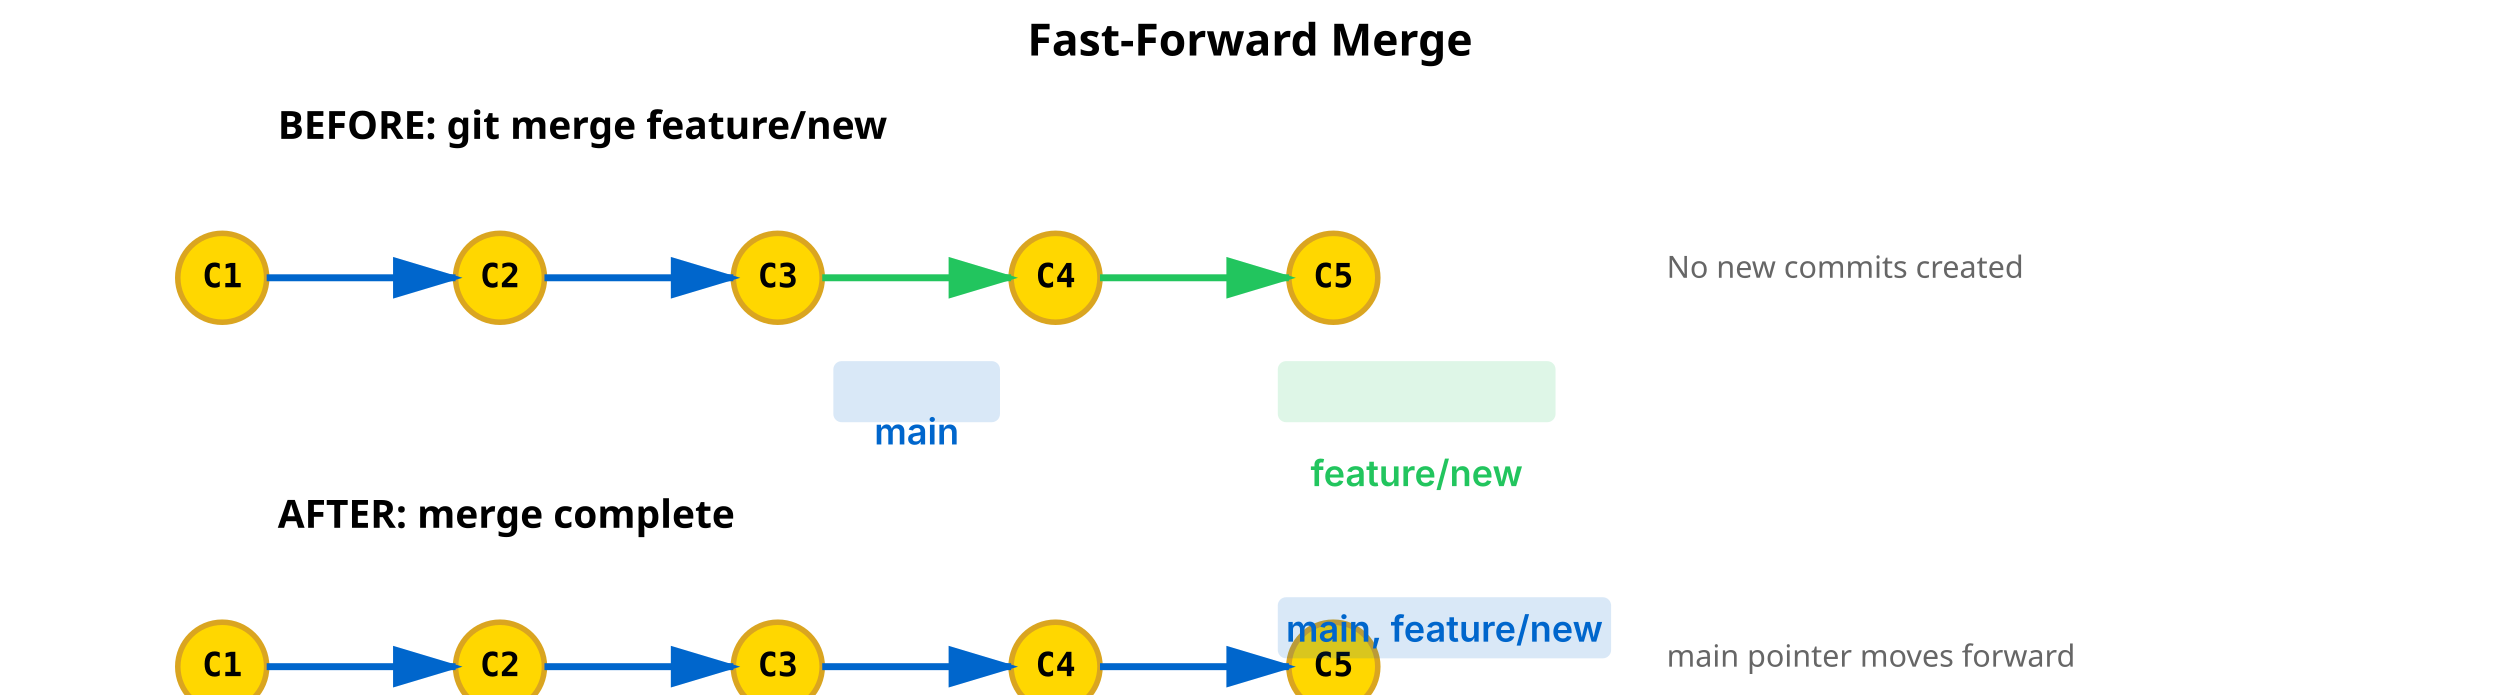
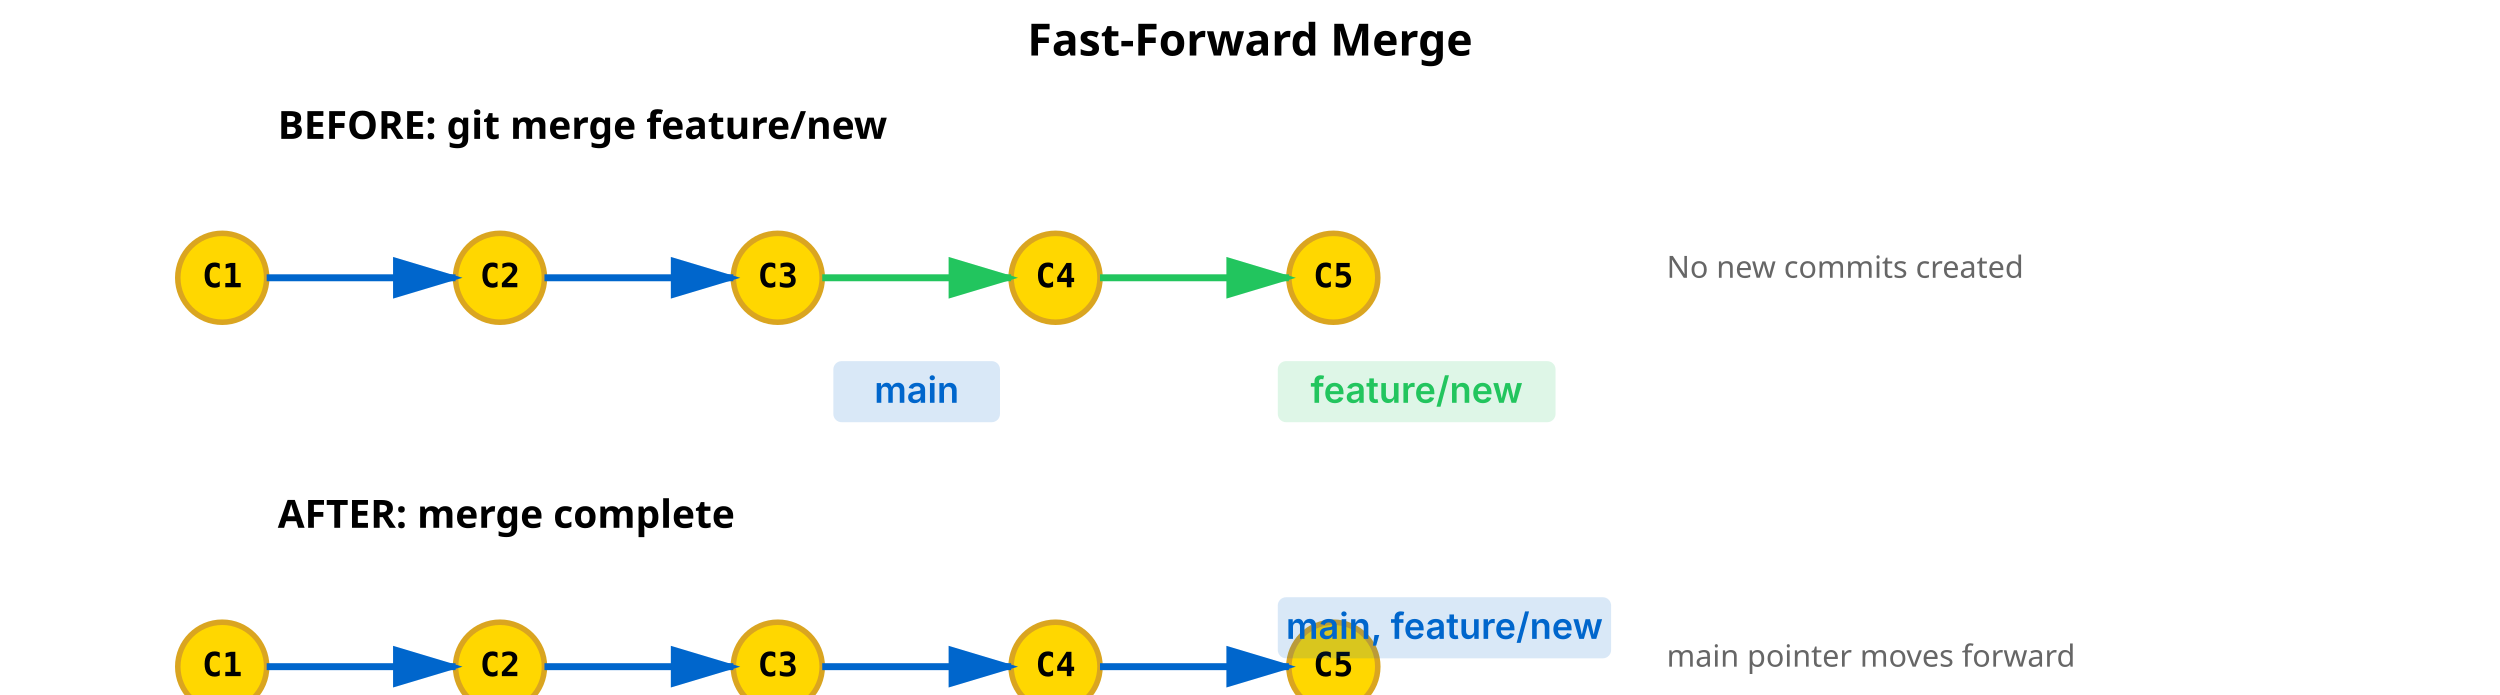
<svg xmlns="http://www.w3.org/2000/svg" viewBox="0 0 900 250">
  <defs>
    <style>
      .commit-circle { fill: #FFD700; stroke: #DAA520; stroke-width: 2; }
      .commit-text { font-family: monospace; font-size: 12px; text-anchor: middle; dominant-baseline: middle; font-weight: bold; }
      .branch-label { font-family: -apple-system, BlinkMacSystemFont, 'Segoe UI', sans-serif; font-size: 13px; font-weight: 600; }
      .branch-main { fill: #0066CC; }
      .branch-feature { fill: #22C55E; }
      .arrow { stroke: #999; stroke-width: 2; fill: none; }
      .arrow-main { stroke: #0066CC; stroke-width: 2.5; }
      .arrow-feature { stroke: #22C55E; stroke-width: 2.5; }
      .label-bg { opacity: 0.15; }
      .section-title { font-size: 14px; font-weight: bold; font-family: sans-serif; }
      .label-text { font-size: 11px; fill: #666; font-family: sans-serif; }
    </style>
    <marker id="arrowhead-main" markerWidth="10" markerHeight="10" refX="9" refY="3" orient="auto">
      <polygon points="0 0, 10 3, 0 6" fill="#0066CC" />
    </marker>
    <marker id="arrowhead-feature" markerWidth="10" markerHeight="10" refX="9" refY="3" orient="auto">
      <polygon points="0 0, 10 3, 0 6" fill="#22C55E" />
    </marker>
  </defs>
  <text x="450" y="20" style="font-size: 16px; font-weight: bold; text-anchor: middle; font-family: sans-serif;">Fast-Forward Merge</text>
  <text x="100" y="50" class="section-title">BEFORE: git merge feature/new</text>
  <circle cx="80" cy="100" r="16" class="commit-circle" />
  <text x="80" y="100" class="commit-text">C1</text>
  <circle cx="180" cy="100" r="16" class="commit-circle" />
  <text x="180" y="100" class="commit-text">C2</text>
  <circle cx="280" cy="100" r="16" class="commit-circle" />
  <text x="280" y="100" class="commit-text">C3</text>
  <circle cx="380" cy="100" r="16" class="commit-circle" />
  <text x="380" y="100" class="commit-text">C4</text>
  <circle cx="480" cy="100" r="16" class="commit-circle" />
  <text x="480" y="100" class="commit-text">C5</text>
  <path d="M 96 100 L 164 100" class="arrow-main" marker-end="url(#arrowhead-main)" />
  <path d="M 196 100 L 264 100" class="arrow-main" marker-end="url(#arrowhead-main)" />
  <path d="M 296 100 L 364 100" class="arrow-feature" marker-end="url(#arrowhead-feature)" />
  <path d="M 396 100 L 464 100" class="arrow-feature" marker-end="url(#arrowhead-feature)" />
  <rect x="300" y="130" width="60" height="22" rx="3" class="branch-main label-bg" />
-   <text x="330" y="160" class="branch-label branch-main" text-anchor="middle">main</text>
+   <text x="330" y="145" class="branch-label branch-main" text-anchor="middle">main</text>
  <rect x="460" y="130" width="100" height="22" rx="3" class="branch-feature label-bg" />
-   <text x="510" y="175" class="branch-label branch-feature" text-anchor="middle">feature/new</text>
+   <text x="510" y="145" class="branch-label branch-feature" text-anchor="middle">feature/new</text>
  <text x="100" y="190" class="section-title">AFTER: merge complete</text>
  <circle cx="80" cy="240" r="16" class="commit-circle" />
  <text x="80" y="240" class="commit-text">C1</text>
  <circle cx="180" cy="240" r="16" class="commit-circle" />
  <text x="180" y="240" class="commit-text">C2</text>
  <circle cx="280" cy="240" r="16" class="commit-circle" />
  <text x="280" y="240" class="commit-text">C3</text>
  <circle cx="380" cy="240" r="16" class="commit-circle" />
  <text x="380" y="240" class="commit-text">C4</text>
  <circle cx="480" cy="240" r="16" class="commit-circle" />
  <text x="480" y="240" class="commit-text">C5</text>
  <path d="M 96 240 L 164 240" class="arrow-main" marker-end="url(#arrowhead-main)" />
  <path d="M 196 240 L 264 240" class="arrow-main" marker-end="url(#arrowhead-main)" />
  <path d="M 296 240 L 364 240" class="arrow-main" marker-end="url(#arrowhead-main)" />
  <path d="M 396 240 L 464 240" class="arrow-main" marker-end="url(#arrowhead-main)" />
  <rect x="460" y="215" width="120" height="22" rx="3" class="branch-main label-bg" />
-   <text x="520" y="231" class="branch-label branch-main" text-anchor="middle">main, feature/new</text>
+   <text x="520" y="230" class="branch-label branch-main" text-anchor="middle">main, feature/new</text>
  <text x="600" y="100" class="label-text">No new commits created</text>
  <text x="600" y="240" class="label-text">main pointer moves forward</text>
</svg>
